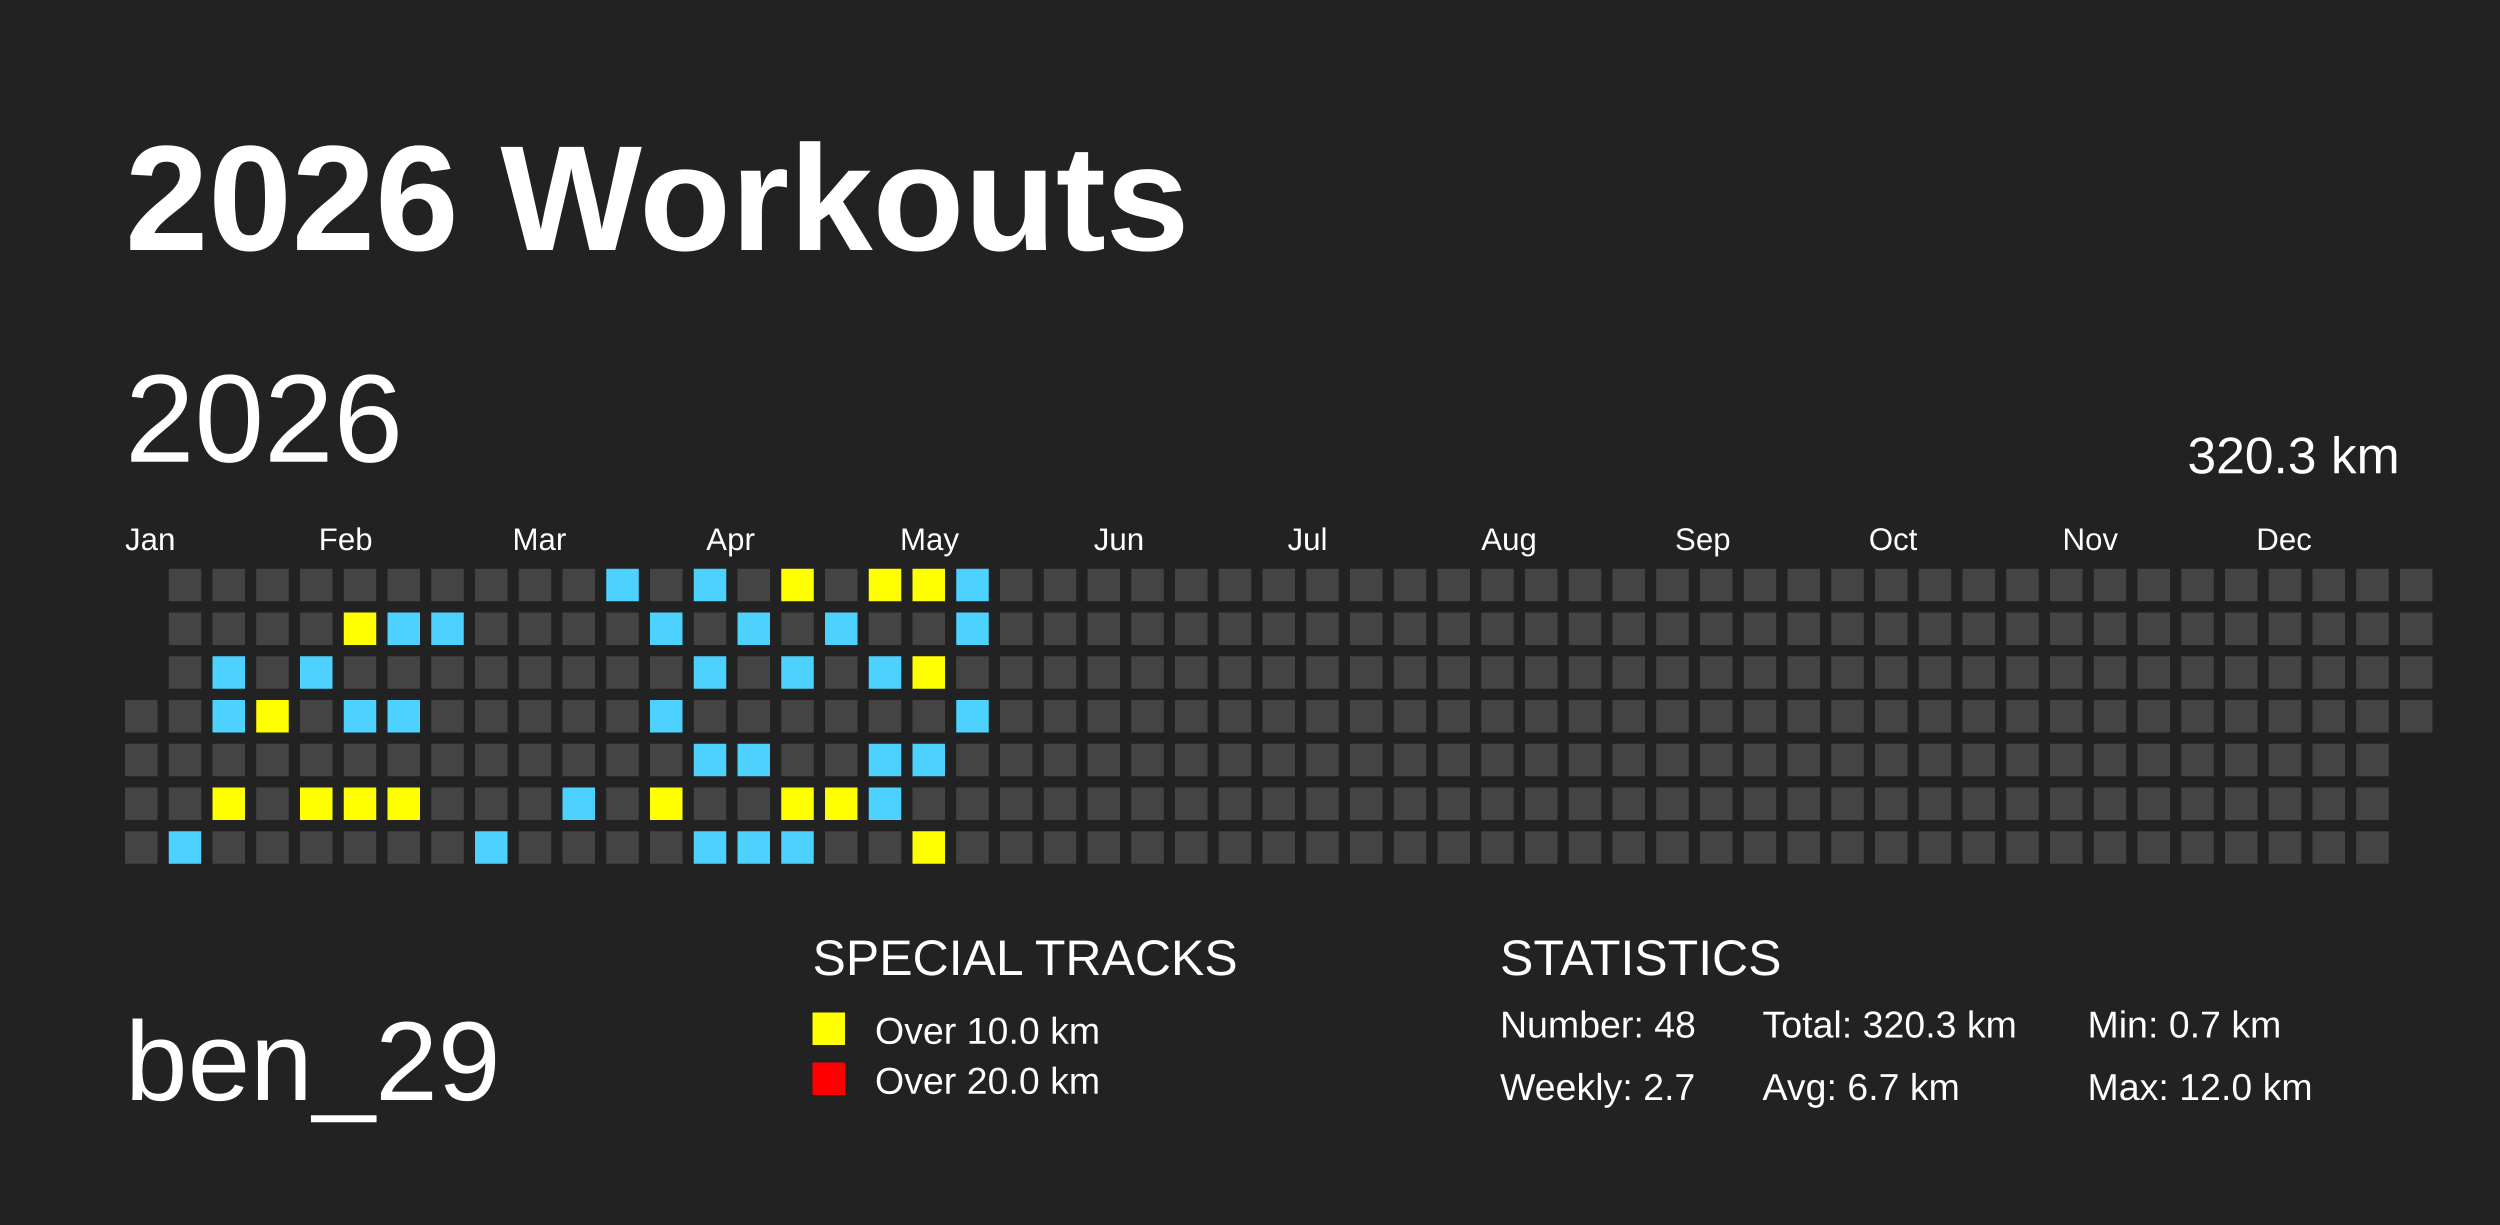
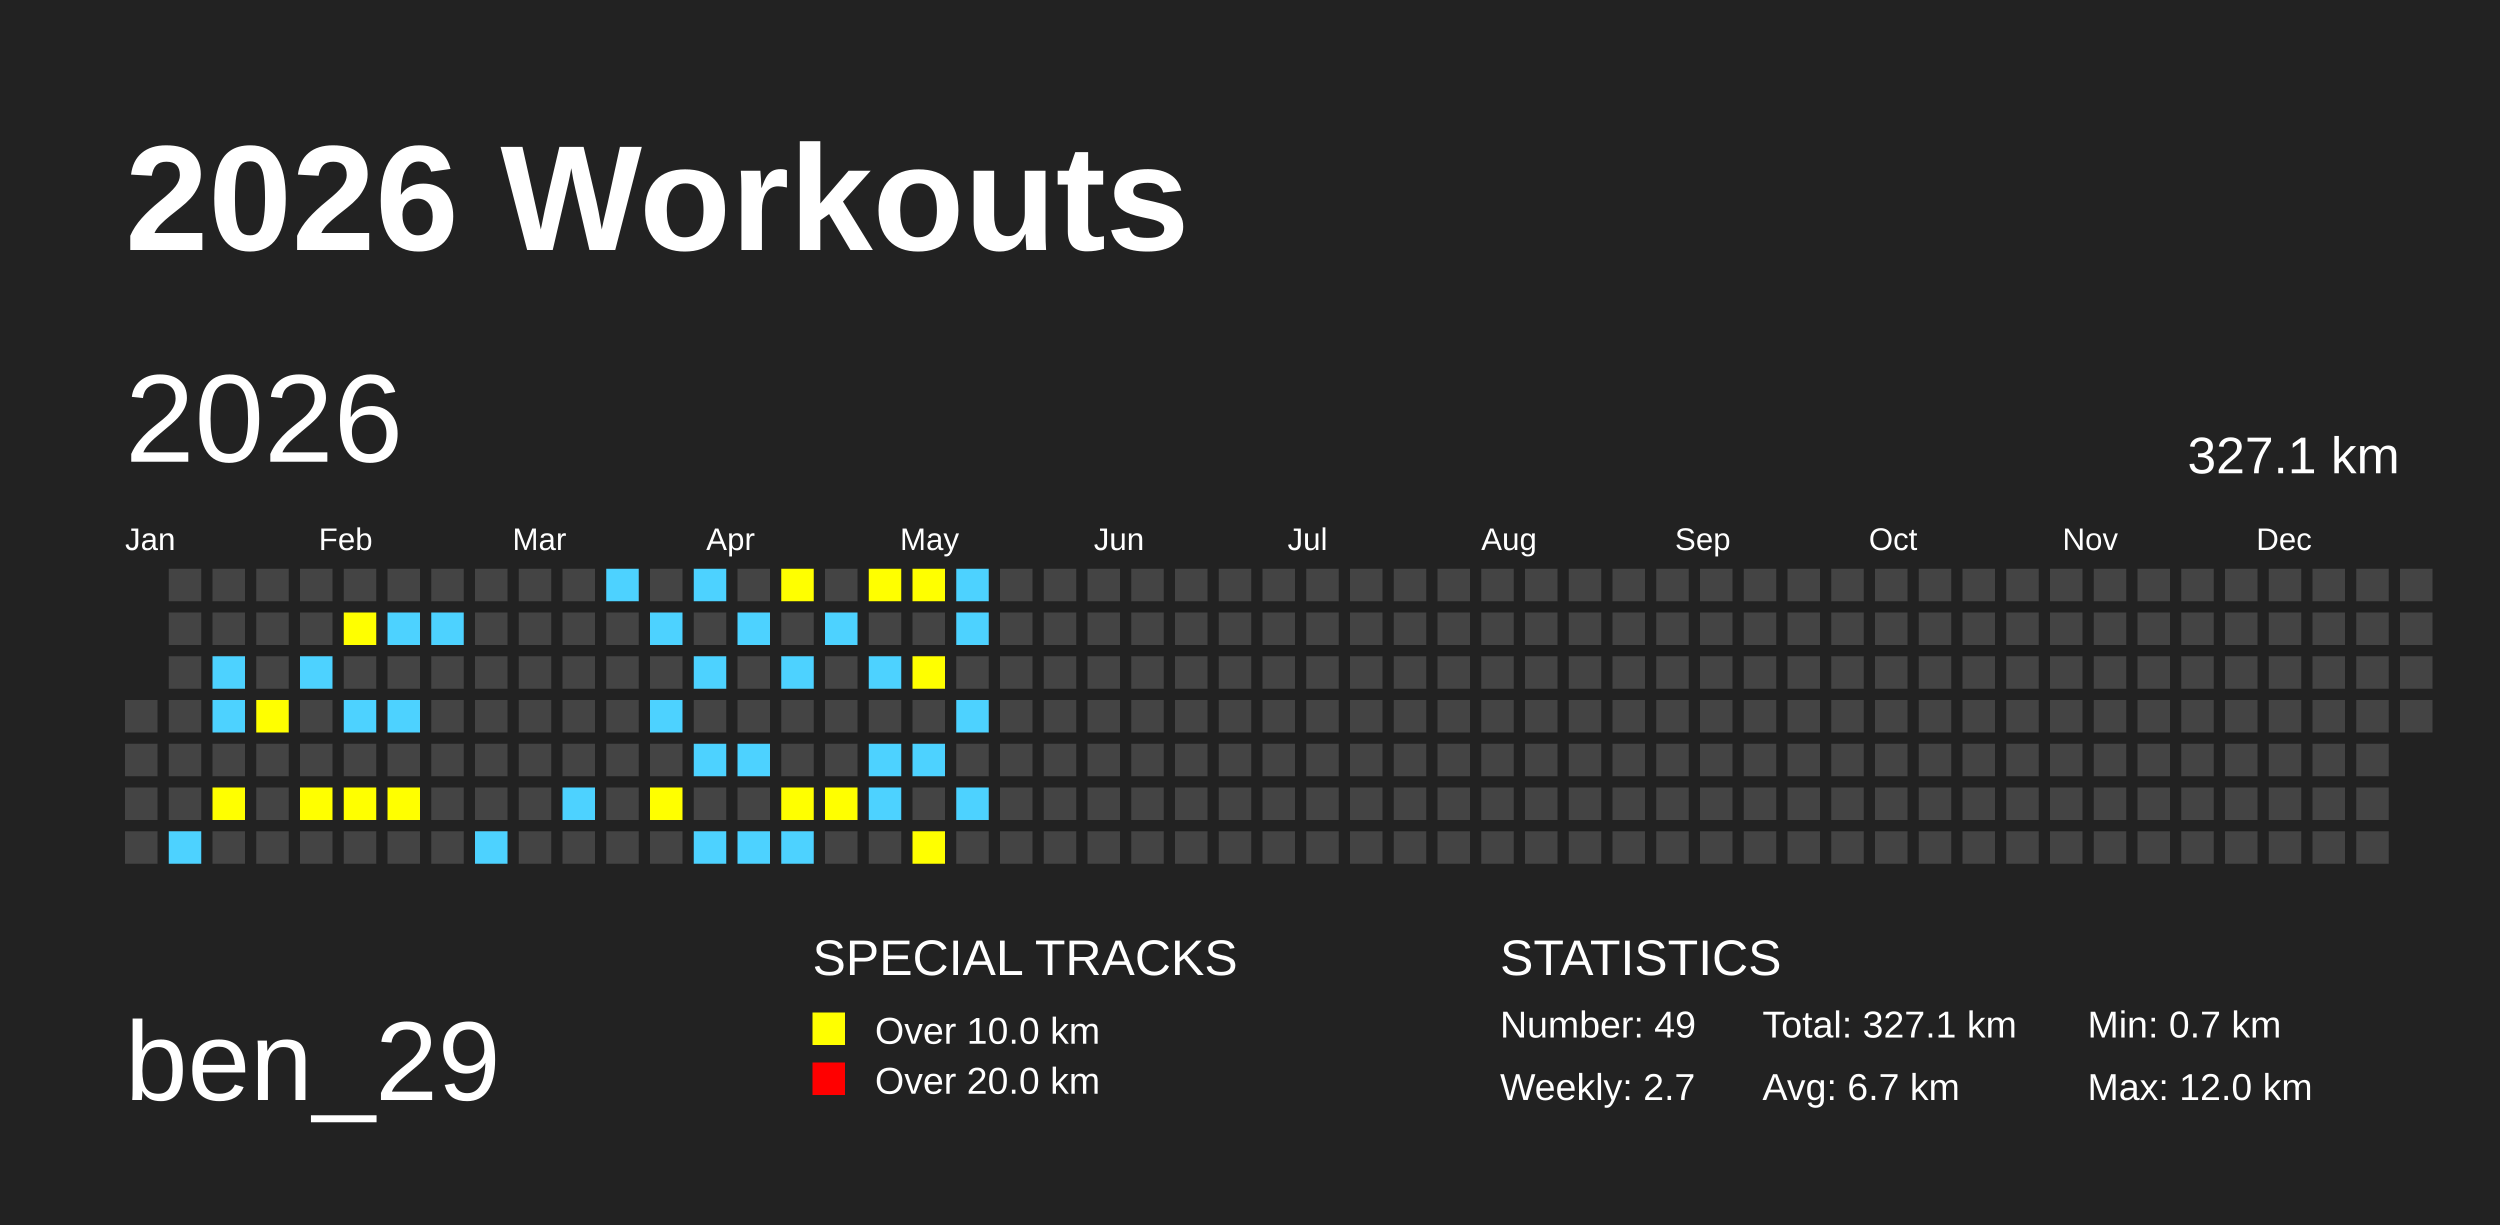
<svg xmlns="http://www.w3.org/2000/svg" baseProfile="full" height="98mm" version="1.1" viewBox="0,0,200,98" width="200mm">
  <defs />
  <rect fill="#222222" height="98" width="200" x="0" y="0" />
  <text fill="#FFFFFF" style="font-size:12px; font-family:Arial; font-weight:bold;" x="10" y="20">2026 Workouts</text>
  <text fill="#FFFFFF" style="font-size:9px; font-family:Arial" x="10" y="88">ben_29</text>
  <text fill="#FFFFFF" style="font-size:4px; font-family:Arial" x="65" y="78">SPECIAL TRACKS</text>
  <rect fill="yellow" height="2.6" width="2.6" x="65" y="81" />
  <text fill="#FFFFFF" style="font-size:3px; font-family:Arial" x="70" y="83.5">Over 10.0 km</text>
  <rect fill="red" height="2.6" width="2.6" x="65" y="85" />
  <text fill="#FFFFFF" style="font-size:3px; font-family:Arial" x="70" y="87.5">Over 20.0 km</text>
  <text fill="#FFFFFF" style="font-size:4px; font-family:Arial" x="120" y="78">STATISTICS</text>
-   <text fill="#FFFFFF" style="font-size:3px; font-family:Arial" x="120" y="83">Number: 48</text>
+   <text fill="#FFFFFF" style="font-size:3px; font-family:Arial" x="120" y="83">Number: 49</text>
  <text fill="#FFFFFF" style="font-size:3px; font-family:Arial" x="120" y="88">Weekly: 2.7</text>
-   <text fill="#FFFFFF" style="font-size:3px; font-family:Arial" x="141" y="83">Total: 320.3 km</text>
+   <text fill="#FFFFFF" style="font-size:3px; font-family:Arial" x="141" y="83">Total: 327.1 km</text>
  <text fill="#FFFFFF" style="font-size:3px; font-family:Arial" x="141" y="88">Avg: 6.7 km</text>
  <text fill="#FFFFFF" style="font-size:3px; font-family:Arial" x="167" y="83">Min: 0.7 km</text>
  <text fill="#FFFFFF" style="font-size:3px; font-family:Arial" x="167" y="88">Max: 12.0 km</text>
  <text dominant-baseline="hanging" fill="#FFFFFF" style="font-size:10.0px; font-family:Arial;" x="10" y="30">2026</text>
-   <text dominant-baseline="hanging" fill="#FFFFFF" style="font-size:4.125px; font-family:Arial;" x="175" y="35">320.3 km</text>
+   <text dominant-baseline="hanging" fill="#FFFFFF" style="font-size:4.125px; font-family:Arial;" x="175" y="35">327.1 km</text>
  <text fill="#FFFFFF" style="font-size:2.5px; font-family:Arial" x="10.0" y="44">Jan</text>
  <text fill="#FFFFFF" style="font-size:2.5px; font-family:Arial" x="25.5" y="44">Feb</text>
  <text fill="#FFFFFF" style="font-size:2.5px; font-family:Arial" x="41.0" y="44">Mar</text>
  <text fill="#FFFFFF" style="font-size:2.5px; font-family:Arial" x="56.5" y="44">Apr</text>
  <text fill="#FFFFFF" style="font-size:2.5px; font-family:Arial" x="72.0" y="44">May</text>
  <text fill="#FFFFFF" style="font-size:2.5px; font-family:Arial" x="87.5" y="44">Jun</text>
  <text fill="#FFFFFF" style="font-size:2.5px; font-family:Arial" x="103.0" y="44">Jul</text>
  <text fill="#FFFFFF" style="font-size:2.5px; font-family:Arial" x="118.5" y="44">Aug</text>
  <text fill="#FFFFFF" style="font-size:2.5px; font-family:Arial" x="134.0" y="44">Sep</text>
  <text fill="#FFFFFF" style="font-size:2.5px; font-family:Arial" x="149.5" y="44">Oct</text>
  <text fill="#FFFFFF" style="font-size:2.5px; font-family:Arial" x="165.0" y="44">Nov</text>
  <text fill="#FFFFFF" style="font-size:2.5px; font-family:Arial" x="180.5" y="44">Dec</text>
  <rect fill="#444444" height="2.6" width="2.6" x="10.0" y="56.0" />
  <rect fill="#444444" height="2.6" width="2.6" x="10.0" y="59.5" />
  <rect fill="#444444" height="2.6" width="2.6" x="10.0" y="63.0" />
  <rect fill="#444444" height="2.6" width="2.6" x="10.0" y="66.5" />
  <rect fill="#444444" height="2.6" width="2.6" x="13.5" y="45.5" />
  <rect fill="#444444" height="2.6" width="2.6" x="13.5" y="49.0" />
  <rect fill="#444444" height="2.6" width="2.6" x="13.5" y="52.5" />
  <rect fill="#444444" height="2.6" width="2.6" x="13.5" y="56.0" />
  <rect fill="#444444" height="2.6" width="2.6" x="13.5" y="59.5" />
  <rect fill="#444444" height="2.6" width="2.6" x="13.5" y="63.0" />
  <rect fill="#4DD2FF" height="2.6" width="2.6" x="13.5" y="66.5" />
  <rect fill="#444444" height="2.6" width="2.6" x="17.0" y="45.5" />
  <rect fill="#444444" height="2.6" width="2.6" x="17.0" y="49.0" />
  <rect fill="#4DD2FF" height="2.6" width="2.6" x="17.0" y="52.5" />
  <rect fill="#4DD2FF" height="2.6" width="2.6" x="17.0" y="56.0" />
  <rect fill="#444444" height="2.6" width="2.6" x="17.0" y="59.5" />
  <rect fill="yellow" height="2.6" width="2.6" x="17.0" y="63.0" />
  <rect fill="#444444" height="2.6" width="2.6" x="17.0" y="66.5" />
  <rect fill="#444444" height="2.6" width="2.6" x="20.5" y="45.5" />
  <rect fill="#444444" height="2.6" width="2.6" x="20.5" y="49.0" />
  <rect fill="#444444" height="2.6" width="2.6" x="20.5" y="52.5" />
  <rect fill="yellow" height="2.6" width="2.6" x="20.5" y="56.0" />
  <rect fill="#444444" height="2.6" width="2.6" x="20.5" y="59.5" />
  <rect fill="#444444" height="2.6" width="2.6" x="20.5" y="63.0" />
  <rect fill="#444444" height="2.6" width="2.6" x="20.5" y="66.5" />
  <rect fill="#444444" height="2.6" width="2.6" x="24.0" y="45.5" />
  <rect fill="#444444" height="2.6" width="2.6" x="24.0" y="49.0" />
  <rect fill="#4DD2FF" height="2.6" width="2.6" x="24.0" y="52.5" />
  <rect fill="#444444" height="2.6" width="2.6" x="24.0" y="56.0" />
  <rect fill="#444444" height="2.6" width="2.6" x="24.0" y="59.5" />
  <rect fill="yellow" height="2.6" width="2.6" x="24.0" y="63.0" />
  <rect fill="#444444" height="2.6" width="2.6" x="24.0" y="66.5" />
  <rect fill="#444444" height="2.6" width="2.6" x="27.5" y="45.5" />
  <rect fill="yellow" height="2.6" width="2.6" x="27.5" y="49.0" />
  <rect fill="#444444" height="2.6" width="2.6" x="27.5" y="52.5" />
  <rect fill="#4DD2FF" height="2.6" width="2.6" x="27.5" y="56.0" />
  <rect fill="#444444" height="2.6" width="2.6" x="27.5" y="59.5" />
  <rect fill="yellow" height="2.6" width="2.6" x="27.5" y="63.0" />
  <rect fill="#444444" height="2.6" width="2.6" x="27.5" y="66.5" />
  <rect fill="#444444" height="2.6" width="2.6" x="31.0" y="45.5" />
  <rect fill="#4DD2FF" height="2.6" width="2.6" x="31.0" y="49.0" />
  <rect fill="#444444" height="2.6" width="2.6" x="31.0" y="52.5" />
  <rect fill="#4DD2FF" height="2.6" width="2.6" x="31.0" y="56.0" />
  <rect fill="#444444" height="2.6" width="2.6" x="31.0" y="59.5" />
  <rect fill="yellow" height="2.6" width="2.6" x="31.0" y="63.0" />
  <rect fill="#444444" height="2.6" width="2.6" x="31.0" y="66.5" />
  <rect fill="#444444" height="2.6" width="2.6" x="34.5" y="45.5" />
  <rect fill="#4DD2FF" height="2.6" width="2.6" x="34.5" y="49.0" />
  <rect fill="#444444" height="2.6" width="2.6" x="34.5" y="52.5" />
  <rect fill="#444444" height="2.6" width="2.6" x="34.5" y="56.0" />
  <rect fill="#444444" height="2.6" width="2.6" x="34.5" y="59.5" />
  <rect fill="#444444" height="2.6" width="2.6" x="34.5" y="63.0" />
  <rect fill="#444444" height="2.6" width="2.6" x="34.5" y="66.5" />
  <rect fill="#444444" height="2.6" width="2.6" x="38.0" y="45.5" />
  <rect fill="#444444" height="2.6" width="2.6" x="38.0" y="49.0" />
  <rect fill="#444444" height="2.6" width="2.6" x="38.0" y="52.5" />
  <rect fill="#444444" height="2.6" width="2.6" x="38.0" y="56.0" />
  <rect fill="#444444" height="2.6" width="2.6" x="38.0" y="59.5" />
  <rect fill="#444444" height="2.6" width="2.6" x="38.0" y="63.0" />
  <rect fill="#4DD2FF" height="2.6" width="2.6" x="38.0" y="66.5" />
  <rect fill="#444444" height="2.6" width="2.6" x="41.5" y="45.5" />
  <rect fill="#444444" height="2.6" width="2.6" x="41.5" y="49.0" />
  <rect fill="#444444" height="2.6" width="2.6" x="41.5" y="52.5" />
  <rect fill="#444444" height="2.6" width="2.6" x="41.5" y="56.0" />
  <rect fill="#444444" height="2.6" width="2.6" x="41.5" y="59.5" />
  <rect fill="#444444" height="2.6" width="2.6" x="41.5" y="63.0" />
  <rect fill="#444444" height="2.6" width="2.6" x="41.5" y="66.5" />
  <rect fill="#444444" height="2.6" width="2.6" x="45.0" y="45.5" />
  <rect fill="#444444" height="2.6" width="2.6" x="45.0" y="49.0" />
  <rect fill="#444444" height="2.6" width="2.6" x="45.0" y="52.5" />
  <rect fill="#444444" height="2.6" width="2.6" x="45.0" y="56.0" />
  <rect fill="#444444" height="2.6" width="2.6" x="45.0" y="59.5" />
  <rect fill="#4DD2FF" height="2.6" width="2.6" x="45.0" y="63.0" />
  <rect fill="#444444" height="2.6" width="2.6" x="45.0" y="66.5" />
  <rect fill="#4DD2FF" height="2.6" width="2.6" x="48.5" y="45.5" />
  <rect fill="#444444" height="2.6" width="2.6" x="48.5" y="49.0" />
  <rect fill="#444444" height="2.6" width="2.6" x="48.5" y="52.5" />
  <rect fill="#444444" height="2.6" width="2.6" x="48.5" y="56.0" />
  <rect fill="#444444" height="2.6" width="2.6" x="48.5" y="59.5" />
  <rect fill="#444444" height="2.6" width="2.6" x="48.5" y="63.0" />
  <rect fill="#444444" height="2.6" width="2.6" x="48.5" y="66.5" />
  <rect fill="#444444" height="2.6" width="2.6" x="52.0" y="45.5" />
  <rect fill="#4DD2FF" height="2.6" width="2.6" x="52.0" y="49.0" />
  <rect fill="#444444" height="2.6" width="2.6" x="52.0" y="52.5" />
  <rect fill="#4DD2FF" height="2.6" width="2.6" x="52.0" y="56.0" />
  <rect fill="#444444" height="2.6" width="2.6" x="52.0" y="59.5" />
  <rect fill="yellow" height="2.6" width="2.6" x="52.0" y="63.0" />
  <rect fill="#444444" height="2.6" width="2.6" x="52.0" y="66.5" />
  <rect fill="#4DD2FF" height="2.6" width="2.6" x="55.5" y="45.5" />
  <rect fill="#444444" height="2.6" width="2.6" x="55.5" y="49.0" />
  <rect fill="#4DD2FF" height="2.6" width="2.6" x="55.5" y="52.5" />
  <rect fill="#444444" height="2.6" width="2.6" x="55.5" y="56.0" />
  <rect fill="#4DD2FF" height="2.6" width="2.6" x="55.5" y="59.5" />
  <rect fill="#444444" height="2.6" width="2.6" x="55.5" y="63.0" />
  <rect fill="#4DD2FF" height="2.6" width="2.6" x="55.5" y="66.5" />
  <rect fill="#444444" height="2.6" width="2.6" x="59.0" y="45.5" />
  <rect fill="#4DD2FF" height="2.6" width="2.6" x="59.0" y="49.0" />
  <rect fill="#444444" height="2.6" width="2.6" x="59.0" y="52.5" />
  <rect fill="#444444" height="2.6" width="2.6" x="59.0" y="56.0" />
  <rect fill="#4DD2FF" height="2.6" width="2.6" x="59.0" y="59.5" />
  <rect fill="#444444" height="2.6" width="2.6" x="59.0" y="63.0" />
  <rect fill="#4DD2FF" height="2.6" width="2.6" x="59.0" y="66.5" />
  <rect fill="yellow" height="2.6" width="2.6" x="62.5" y="45.5" />
  <rect fill="#444444" height="2.6" width="2.6" x="62.5" y="49.0" />
  <rect fill="#4DD2FF" height="2.6" width="2.6" x="62.5" y="52.5" />
  <rect fill="#444444" height="2.6" width="2.6" x="62.5" y="56.0" />
  <rect fill="#444444" height="2.6" width="2.6" x="62.5" y="59.5" />
  <rect fill="yellow" height="2.6" width="2.6" x="62.5" y="63.0" />
  <rect fill="#4DD2FF" height="2.6" width="2.6" x="62.5" y="66.5" />
  <rect fill="#444444" height="2.6" width="2.6" x="66.0" y="45.5" />
  <rect fill="#4DD2FF" height="2.6" width="2.6" x="66.0" y="49.0" />
  <rect fill="#444444" height="2.6" width="2.6" x="66.0" y="52.5" />
  <rect fill="#444444" height="2.6" width="2.6" x="66.0" y="56.0" />
  <rect fill="#444444" height="2.6" width="2.6" x="66.0" y="59.5" />
  <rect fill="yellow" height="2.6" width="2.6" x="66.0" y="63.0" />
  <rect fill="#444444" height="2.6" width="2.6" x="66.0" y="66.5" />
  <rect fill="yellow" height="2.6" width="2.6" x="69.5" y="45.5" />
  <rect fill="#444444" height="2.6" width="2.6" x="69.5" y="49.0" />
  <rect fill="#4DD2FF" height="2.6" width="2.6" x="69.5" y="52.5" />
  <rect fill="#444444" height="2.6" width="2.6" x="69.5" y="56.0" />
  <rect fill="#4DD2FF" height="2.6" width="2.6" x="69.5" y="59.5" />
  <rect fill="#4DD2FF" height="2.6" width="2.6" x="69.5" y="63.0" />
  <rect fill="#444444" height="2.6" width="2.6" x="69.5" y="66.5" />
  <rect fill="yellow" height="2.6" width="2.6" x="73.0" y="45.5" />
  <rect fill="#444444" height="2.6" width="2.6" x="73.0" y="49.0" />
  <rect fill="yellow" height="2.6" width="2.6" x="73.0" y="52.5" />
  <rect fill="#444444" height="2.6" width="2.6" x="73.0" y="56.0" />
  <rect fill="#4DD2FF" height="2.6" width="2.6" x="73.0" y="59.5" />
  <rect fill="#444444" height="2.6" width="2.6" x="73.0" y="63.0" />
  <rect fill="yellow" height="2.6" width="2.6" x="73.0" y="66.5" />
  <rect fill="#4DD2FF" height="2.6" width="2.6" x="76.5" y="45.5" />
  <rect fill="#4DD2FF" height="2.6" width="2.6" x="76.5" y="49.0" />
  <rect fill="#444444" height="2.6" width="2.6" x="76.5" y="52.5" />
  <rect fill="#4DD2FF" height="2.6" width="2.6" x="76.5" y="56.0" />
  <rect fill="#444444" height="2.6" width="2.6" x="76.5" y="59.5" />
-   <rect fill="#444444" height="2.6" width="2.6" x="76.5" y="63.0" />
+   <rect fill="#4DD2FF" height="2.6" width="2.6" x="76.5" y="63.0" />
  <rect fill="#444444" height="2.6" width="2.6" x="76.5" y="66.5" />
  <rect fill="#444444" height="2.6" width="2.6" x="80.0" y="45.5" />
  <rect fill="#444444" height="2.6" width="2.6" x="80.0" y="49.0" />
  <rect fill="#444444" height="2.6" width="2.6" x="80.0" y="52.5" />
  <rect fill="#444444" height="2.6" width="2.6" x="80.0" y="56.0" />
  <rect fill="#444444" height="2.6" width="2.6" x="80.0" y="59.5" />
  <rect fill="#444444" height="2.6" width="2.6" x="80.0" y="63.0" />
  <rect fill="#444444" height="2.6" width="2.6" x="80.0" y="66.5" />
  <rect fill="#444444" height="2.6" width="2.6" x="83.5" y="45.5" />
  <rect fill="#444444" height="2.6" width="2.6" x="83.5" y="49.0" />
  <rect fill="#444444" height="2.6" width="2.6" x="83.5" y="52.5" />
  <rect fill="#444444" height="2.6" width="2.6" x="83.5" y="56.0" />
  <rect fill="#444444" height="2.6" width="2.6" x="83.5" y="59.5" />
  <rect fill="#444444" height="2.6" width="2.6" x="83.5" y="63.0" />
  <rect fill="#444444" height="2.6" width="2.6" x="83.5" y="66.5" />
  <rect fill="#444444" height="2.6" width="2.6" x="87.0" y="45.5" />
  <rect fill="#444444" height="2.6" width="2.6" x="87.0" y="49.0" />
  <rect fill="#444444" height="2.6" width="2.6" x="87.0" y="52.5" />
  <rect fill="#444444" height="2.6" width="2.6" x="87.0" y="56.0" />
  <rect fill="#444444" height="2.6" width="2.6" x="87.0" y="59.5" />
  <rect fill="#444444" height="2.6" width="2.6" x="87.0" y="63.0" />
  <rect fill="#444444" height="2.6" width="2.6" x="87.0" y="66.5" />
  <rect fill="#444444" height="2.6" width="2.6" x="90.5" y="45.5" />
  <rect fill="#444444" height="2.6" width="2.6" x="90.5" y="49.0" />
  <rect fill="#444444" height="2.6" width="2.6" x="90.5" y="52.5" />
  <rect fill="#444444" height="2.6" width="2.6" x="90.5" y="56.0" />
  <rect fill="#444444" height="2.6" width="2.6" x="90.5" y="59.5" />
  <rect fill="#444444" height="2.6" width="2.6" x="90.5" y="63.0" />
  <rect fill="#444444" height="2.6" width="2.6" x="90.5" y="66.5" />
  <rect fill="#444444" height="2.6" width="2.6" x="94.0" y="45.5" />
  <rect fill="#444444" height="2.6" width="2.6" x="94.0" y="49.0" />
  <rect fill="#444444" height="2.6" width="2.6" x="94.0" y="52.5" />
  <rect fill="#444444" height="2.6" width="2.6" x="94.0" y="56.0" />
  <rect fill="#444444" height="2.6" width="2.6" x="94.0" y="59.5" />
  <rect fill="#444444" height="2.6" width="2.6" x="94.0" y="63.0" />
  <rect fill="#444444" height="2.6" width="2.6" x="94.0" y="66.5" />
  <rect fill="#444444" height="2.6" width="2.6" x="97.5" y="45.5" />
  <rect fill="#444444" height="2.6" width="2.6" x="97.5" y="49.0" />
  <rect fill="#444444" height="2.6" width="2.6" x="97.5" y="52.5" />
  <rect fill="#444444" height="2.6" width="2.6" x="97.5" y="56.0" />
  <rect fill="#444444" height="2.6" width="2.6" x="97.5" y="59.5" />
  <rect fill="#444444" height="2.6" width="2.6" x="97.5" y="63.0" />
  <rect fill="#444444" height="2.6" width="2.6" x="97.5" y="66.5" />
  <rect fill="#444444" height="2.6" width="2.6" x="101.0" y="45.5" />
  <rect fill="#444444" height="2.6" width="2.6" x="101.0" y="49.0" />
  <rect fill="#444444" height="2.6" width="2.6" x="101.0" y="52.5" />
  <rect fill="#444444" height="2.6" width="2.6" x="101.0" y="56.0" />
  <rect fill="#444444" height="2.6" width="2.6" x="101.0" y="59.5" />
  <rect fill="#444444" height="2.6" width="2.6" x="101.0" y="63.0" />
  <rect fill="#444444" height="2.6" width="2.6" x="101.0" y="66.5" />
  <rect fill="#444444" height="2.6" width="2.6" x="104.5" y="45.5" />
  <rect fill="#444444" height="2.6" width="2.6" x="104.5" y="49.0" />
  <rect fill="#444444" height="2.6" width="2.6" x="104.5" y="52.5" />
  <rect fill="#444444" height="2.6" width="2.6" x="104.5" y="56.0" />
  <rect fill="#444444" height="2.6" width="2.6" x="104.5" y="59.5" />
  <rect fill="#444444" height="2.6" width="2.6" x="104.5" y="63.0" />
  <rect fill="#444444" height="2.6" width="2.6" x="104.5" y="66.5" />
  <rect fill="#444444" height="2.6" width="2.6" x="108.0" y="45.5" />
  <rect fill="#444444" height="2.6" width="2.6" x="108.0" y="49.0" />
  <rect fill="#444444" height="2.6" width="2.6" x="108.0" y="52.5" />
  <rect fill="#444444" height="2.6" width="2.6" x="108.0" y="56.0" />
  <rect fill="#444444" height="2.6" width="2.6" x="108.0" y="59.5" />
  <rect fill="#444444" height="2.6" width="2.6" x="108.0" y="63.0" />
  <rect fill="#444444" height="2.6" width="2.6" x="108.0" y="66.5" />
  <rect fill="#444444" height="2.6" width="2.6" x="111.5" y="45.5" />
  <rect fill="#444444" height="2.6" width="2.6" x="111.5" y="49.0" />
  <rect fill="#444444" height="2.6" width="2.6" x="111.5" y="52.5" />
  <rect fill="#444444" height="2.6" width="2.6" x="111.5" y="56.0" />
  <rect fill="#444444" height="2.6" width="2.6" x="111.5" y="59.5" />
  <rect fill="#444444" height="2.6" width="2.6" x="111.5" y="63.0" />
  <rect fill="#444444" height="2.6" width="2.6" x="111.5" y="66.5" />
  <rect fill="#444444" height="2.6" width="2.6" x="115.0" y="45.5" />
  <rect fill="#444444" height="2.6" width="2.6" x="115.0" y="49.0" />
  <rect fill="#444444" height="2.6" width="2.6" x="115.0" y="52.5" />
  <rect fill="#444444" height="2.6" width="2.6" x="115.0" y="56.0" />
  <rect fill="#444444" height="2.6" width="2.6" x="115.0" y="59.5" />
  <rect fill="#444444" height="2.6" width="2.6" x="115.0" y="63.0" />
  <rect fill="#444444" height="2.6" width="2.6" x="115.0" y="66.5" />
  <rect fill="#444444" height="2.6" width="2.6" x="118.5" y="45.5" />
  <rect fill="#444444" height="2.6" width="2.6" x="118.5" y="49.0" />
  <rect fill="#444444" height="2.6" width="2.6" x="118.5" y="52.5" />
  <rect fill="#444444" height="2.6" width="2.6" x="118.5" y="56.0" />
  <rect fill="#444444" height="2.6" width="2.6" x="118.5" y="59.5" />
  <rect fill="#444444" height="2.6" width="2.6" x="118.5" y="63.0" />
  <rect fill="#444444" height="2.6" width="2.6" x="118.5" y="66.5" />
  <rect fill="#444444" height="2.6" width="2.6" x="122.0" y="45.5" />
  <rect fill="#444444" height="2.6" width="2.6" x="122.0" y="49.0" />
  <rect fill="#444444" height="2.6" width="2.6" x="122.0" y="52.5" />
  <rect fill="#444444" height="2.6" width="2.6" x="122.0" y="56.0" />
  <rect fill="#444444" height="2.6" width="2.6" x="122.0" y="59.5" />
  <rect fill="#444444" height="2.6" width="2.6" x="122.0" y="63.0" />
  <rect fill="#444444" height="2.6" width="2.6" x="122.0" y="66.5" />
  <rect fill="#444444" height="2.6" width="2.6" x="125.5" y="45.5" />
  <rect fill="#444444" height="2.6" width="2.6" x="125.5" y="49.0" />
  <rect fill="#444444" height="2.6" width="2.6" x="125.5" y="52.5" />
  <rect fill="#444444" height="2.6" width="2.6" x="125.5" y="56.0" />
  <rect fill="#444444" height="2.6" width="2.6" x="125.5" y="59.5" />
  <rect fill="#444444" height="2.6" width="2.6" x="125.5" y="63.0" />
  <rect fill="#444444" height="2.6" width="2.6" x="125.5" y="66.5" />
  <rect fill="#444444" height="2.6" width="2.6" x="129.0" y="45.5" />
  <rect fill="#444444" height="2.6" width="2.6" x="129.0" y="49.0" />
  <rect fill="#444444" height="2.6" width="2.6" x="129.0" y="52.5" />
  <rect fill="#444444" height="2.6" width="2.6" x="129.0" y="56.0" />
  <rect fill="#444444" height="2.6" width="2.6" x="129.0" y="59.5" />
  <rect fill="#444444" height="2.6" width="2.6" x="129.0" y="63.0" />
  <rect fill="#444444" height="2.6" width="2.6" x="129.0" y="66.5" />
  <rect fill="#444444" height="2.6" width="2.6" x="132.5" y="45.5" />
  <rect fill="#444444" height="2.6" width="2.6" x="132.5" y="49.0" />
  <rect fill="#444444" height="2.6" width="2.6" x="132.5" y="52.5" />
  <rect fill="#444444" height="2.6" width="2.6" x="132.5" y="56.0" />
  <rect fill="#444444" height="2.6" width="2.6" x="132.5" y="59.5" />
  <rect fill="#444444" height="2.6" width="2.6" x="132.5" y="63.0" />
  <rect fill="#444444" height="2.6" width="2.6" x="132.5" y="66.5" />
  <rect fill="#444444" height="2.6" width="2.6" x="136.0" y="45.5" />
  <rect fill="#444444" height="2.6" width="2.6" x="136.0" y="49.0" />
  <rect fill="#444444" height="2.6" width="2.6" x="136.0" y="52.5" />
  <rect fill="#444444" height="2.6" width="2.6" x="136.0" y="56.0" />
  <rect fill="#444444" height="2.6" width="2.6" x="136.0" y="59.5" />
  <rect fill="#444444" height="2.6" width="2.6" x="136.0" y="63.0" />
  <rect fill="#444444" height="2.6" width="2.6" x="136.0" y="66.5" />
  <rect fill="#444444" height="2.6" width="2.6" x="139.5" y="45.5" />
  <rect fill="#444444" height="2.6" width="2.6" x="139.5" y="49.0" />
  <rect fill="#444444" height="2.6" width="2.6" x="139.5" y="52.5" />
  <rect fill="#444444" height="2.6" width="2.6" x="139.5" y="56.0" />
  <rect fill="#444444" height="2.6" width="2.6" x="139.5" y="59.5" />
  <rect fill="#444444" height="2.6" width="2.6" x="139.5" y="63.0" />
  <rect fill="#444444" height="2.6" width="2.6" x="139.5" y="66.5" />
  <rect fill="#444444" height="2.6" width="2.6" x="143.0" y="45.5" />
  <rect fill="#444444" height="2.6" width="2.6" x="143.0" y="49.0" />
  <rect fill="#444444" height="2.6" width="2.6" x="143.0" y="52.5" />
  <rect fill="#444444" height="2.6" width="2.6" x="143.0" y="56.0" />
  <rect fill="#444444" height="2.6" width="2.6" x="143.0" y="59.5" />
  <rect fill="#444444" height="2.6" width="2.6" x="143.0" y="63.0" />
  <rect fill="#444444" height="2.6" width="2.6" x="143.0" y="66.5" />
  <rect fill="#444444" height="2.6" width="2.6" x="146.5" y="45.5" />
  <rect fill="#444444" height="2.6" width="2.6" x="146.5" y="49.0" />
  <rect fill="#444444" height="2.6" width="2.6" x="146.5" y="52.5" />
  <rect fill="#444444" height="2.6" width="2.6" x="146.5" y="56.0" />
  <rect fill="#444444" height="2.6" width="2.6" x="146.5" y="59.5" />
  <rect fill="#444444" height="2.6" width="2.6" x="146.5" y="63.0" />
  <rect fill="#444444" height="2.6" width="2.6" x="146.5" y="66.5" />
  <rect fill="#444444" height="2.6" width="2.6" x="150.0" y="45.5" />
  <rect fill="#444444" height="2.6" width="2.6" x="150.0" y="49.0" />
  <rect fill="#444444" height="2.6" width="2.6" x="150.0" y="52.5" />
  <rect fill="#444444" height="2.6" width="2.6" x="150.0" y="56.0" />
  <rect fill="#444444" height="2.6" width="2.6" x="150.0" y="59.5" />
  <rect fill="#444444" height="2.6" width="2.6" x="150.0" y="63.0" />
  <rect fill="#444444" height="2.6" width="2.6" x="150.0" y="66.5" />
  <rect fill="#444444" height="2.6" width="2.6" x="153.5" y="45.5" />
  <rect fill="#444444" height="2.6" width="2.6" x="153.5" y="49.0" />
  <rect fill="#444444" height="2.6" width="2.6" x="153.5" y="52.5" />
  <rect fill="#444444" height="2.6" width="2.6" x="153.5" y="56.0" />
  <rect fill="#444444" height="2.6" width="2.6" x="153.5" y="59.5" />
  <rect fill="#444444" height="2.6" width="2.6" x="153.5" y="63.0" />
  <rect fill="#444444" height="2.6" width="2.6" x="153.5" y="66.5" />
  <rect fill="#444444" height="2.6" width="2.6" x="157.0" y="45.5" />
  <rect fill="#444444" height="2.6" width="2.6" x="157.0" y="49.0" />
  <rect fill="#444444" height="2.6" width="2.6" x="157.0" y="52.5" />
  <rect fill="#444444" height="2.6" width="2.6" x="157.0" y="56.0" />
  <rect fill="#444444" height="2.6" width="2.6" x="157.0" y="59.5" />
  <rect fill="#444444" height="2.6" width="2.6" x="157.0" y="63.0" />
  <rect fill="#444444" height="2.6" width="2.6" x="157.0" y="66.5" />
  <rect fill="#444444" height="2.6" width="2.6" x="160.5" y="45.5" />
  <rect fill="#444444" height="2.6" width="2.6" x="160.5" y="49.0" />
  <rect fill="#444444" height="2.6" width="2.6" x="160.5" y="52.5" />
  <rect fill="#444444" height="2.6" width="2.6" x="160.5" y="56.0" />
  <rect fill="#444444" height="2.6" width="2.6" x="160.5" y="59.5" />
  <rect fill="#444444" height="2.6" width="2.6" x="160.5" y="63.0" />
  <rect fill="#444444" height="2.6" width="2.6" x="160.5" y="66.5" />
  <rect fill="#444444" height="2.6" width="2.6" x="164.0" y="45.5" />
  <rect fill="#444444" height="2.6" width="2.6" x="164.0" y="49.0" />
  <rect fill="#444444" height="2.6" width="2.6" x="164.0" y="52.5" />
  <rect fill="#444444" height="2.6" width="2.6" x="164.0" y="56.0" />
  <rect fill="#444444" height="2.6" width="2.6" x="164.0" y="59.5" />
  <rect fill="#444444" height="2.6" width="2.6" x="164.0" y="63.0" />
  <rect fill="#444444" height="2.6" width="2.6" x="164.0" y="66.5" />
  <rect fill="#444444" height="2.6" width="2.6" x="167.5" y="45.5" />
  <rect fill="#444444" height="2.6" width="2.6" x="167.5" y="49.0" />
  <rect fill="#444444" height="2.6" width="2.6" x="167.5" y="52.5" />
  <rect fill="#444444" height="2.6" width="2.6" x="167.5" y="56.0" />
  <rect fill="#444444" height="2.6" width="2.6" x="167.5" y="59.5" />
  <rect fill="#444444" height="2.6" width="2.6" x="167.5" y="63.0" />
  <rect fill="#444444" height="2.6" width="2.6" x="167.5" y="66.5" />
  <rect fill="#444444" height="2.6" width="2.6" x="171.0" y="45.5" />
  <rect fill="#444444" height="2.6" width="2.6" x="171.0" y="49.0" />
  <rect fill="#444444" height="2.6" width="2.6" x="171.0" y="52.5" />
  <rect fill="#444444" height="2.6" width="2.6" x="171.0" y="56.0" />
  <rect fill="#444444" height="2.6" width="2.6" x="171.0" y="59.5" />
  <rect fill="#444444" height="2.6" width="2.6" x="171.0" y="63.0" />
  <rect fill="#444444" height="2.6" width="2.6" x="171.0" y="66.5" />
  <rect fill="#444444" height="2.6" width="2.6" x="174.5" y="45.5" />
  <rect fill="#444444" height="2.6" width="2.6" x="174.5" y="49.0" />
  <rect fill="#444444" height="2.6" width="2.6" x="174.5" y="52.5" />
  <rect fill="#444444" height="2.6" width="2.6" x="174.5" y="56.0" />
  <rect fill="#444444" height="2.6" width="2.6" x="174.5" y="59.5" />
  <rect fill="#444444" height="2.6" width="2.6" x="174.5" y="63.0" />
  <rect fill="#444444" height="2.6" width="2.6" x="174.5" y="66.5" />
  <rect fill="#444444" height="2.6" width="2.6" x="178.0" y="45.5" />
  <rect fill="#444444" height="2.6" width="2.6" x="178.0" y="49.0" />
  <rect fill="#444444" height="2.6" width="2.6" x="178.0" y="52.5" />
  <rect fill="#444444" height="2.6" width="2.6" x="178.0" y="56.0" />
  <rect fill="#444444" height="2.6" width="2.6" x="178.0" y="59.5" />
  <rect fill="#444444" height="2.6" width="2.6" x="178.0" y="63.0" />
  <rect fill="#444444" height="2.6" width="2.6" x="178.0" y="66.5" />
  <rect fill="#444444" height="2.6" width="2.6" x="181.5" y="45.5" />
  <rect fill="#444444" height="2.6" width="2.6" x="181.5" y="49.0" />
  <rect fill="#444444" height="2.6" width="2.6" x="181.5" y="52.5" />
  <rect fill="#444444" height="2.6" width="2.6" x="181.5" y="56.0" />
  <rect fill="#444444" height="2.6" width="2.6" x="181.5" y="59.5" />
  <rect fill="#444444" height="2.6" width="2.6" x="181.5" y="63.0" />
  <rect fill="#444444" height="2.6" width="2.6" x="181.5" y="66.5" />
  <rect fill="#444444" height="2.6" width="2.6" x="185.0" y="45.5" />
  <rect fill="#444444" height="2.6" width="2.6" x="185.0" y="49.0" />
  <rect fill="#444444" height="2.6" width="2.6" x="185.0" y="52.5" />
  <rect fill="#444444" height="2.6" width="2.6" x="185.0" y="56.0" />
  <rect fill="#444444" height="2.6" width="2.6" x="185.0" y="59.5" />
  <rect fill="#444444" height="2.6" width="2.6" x="185.0" y="63.0" />
  <rect fill="#444444" height="2.6" width="2.6" x="185.0" y="66.5" />
  <rect fill="#444444" height="2.6" width="2.6" x="188.5" y="45.5" />
  <rect fill="#444444" height="2.6" width="2.6" x="188.5" y="49.0" />
  <rect fill="#444444" height="2.6" width="2.6" x="188.5" y="52.5" />
  <rect fill="#444444" height="2.6" width="2.6" x="188.5" y="56.0" />
  <rect fill="#444444" height="2.6" width="2.6" x="188.5" y="59.5" />
  <rect fill="#444444" height="2.6" width="2.6" x="188.5" y="63.0" />
  <rect fill="#444444" height="2.6" width="2.6" x="188.5" y="66.5" />
  <rect fill="#444444" height="2.6" width="2.6" x="192.0" y="45.5" />
  <rect fill="#444444" height="2.6" width="2.6" x="192.0" y="49.0" />
  <rect fill="#444444" height="2.6" width="2.6" x="192.0" y="52.5" />
  <rect fill="#444444" height="2.6" width="2.6" x="192.0" y="56.0" />
</svg>
